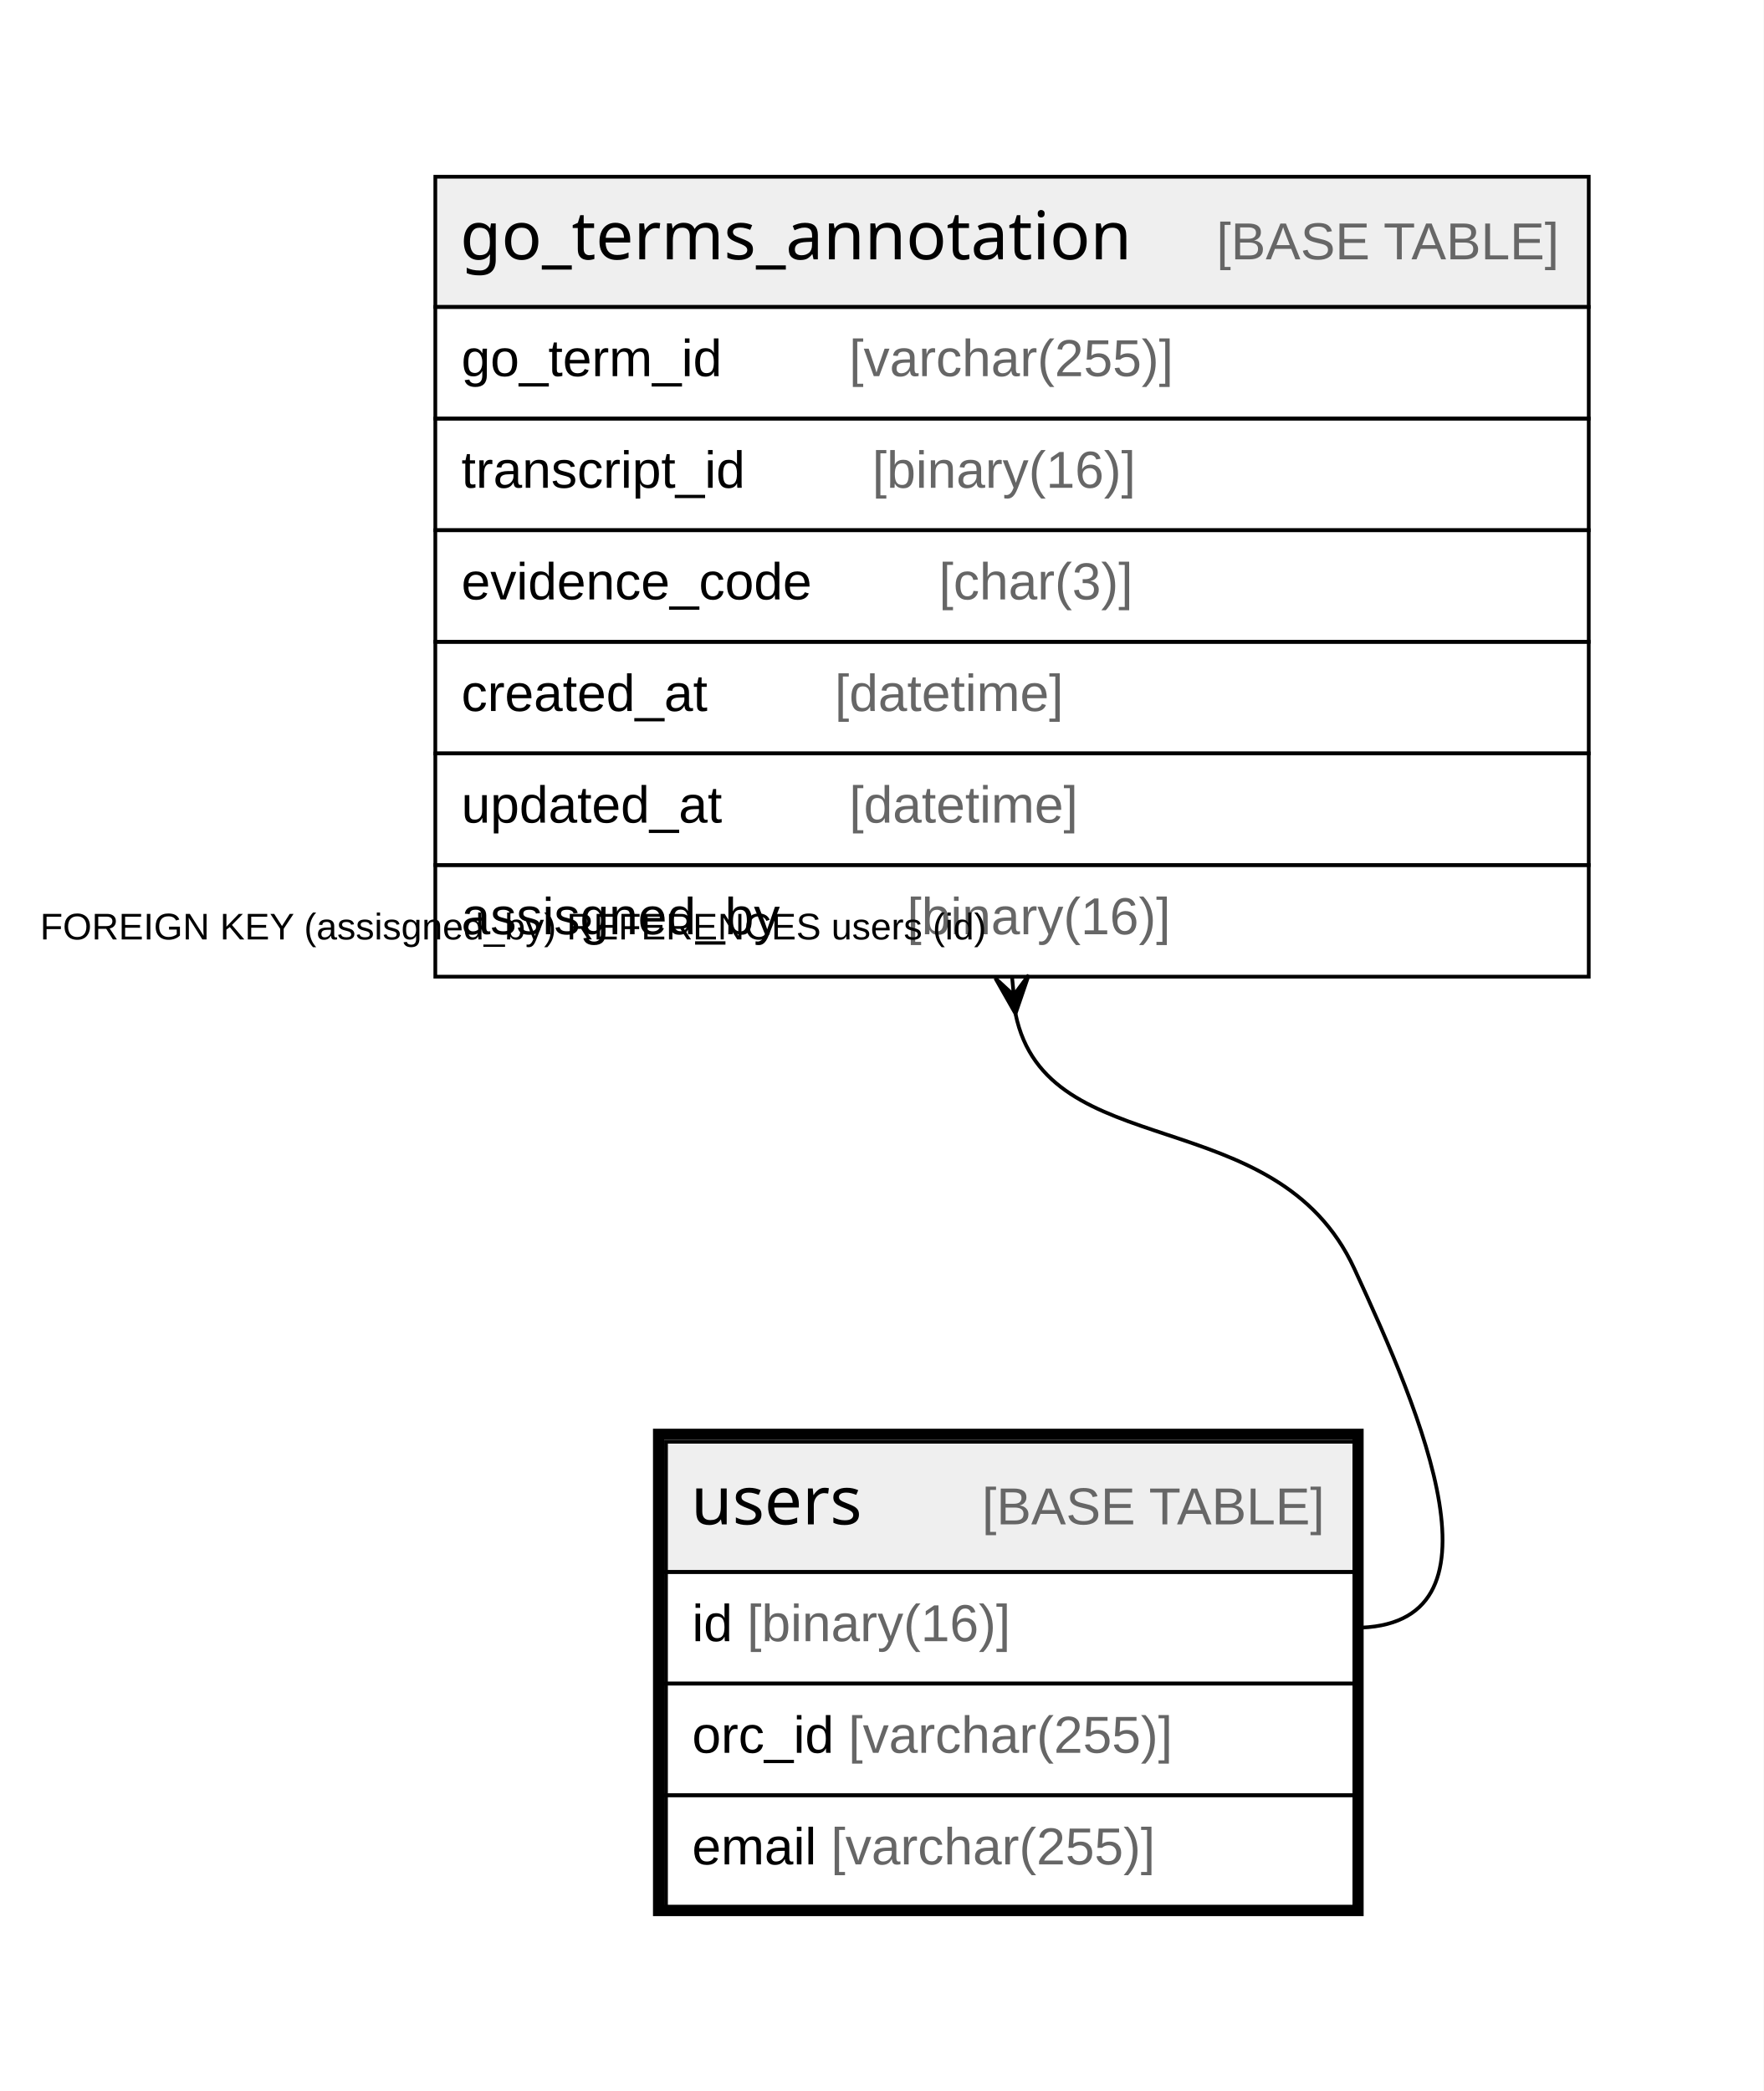
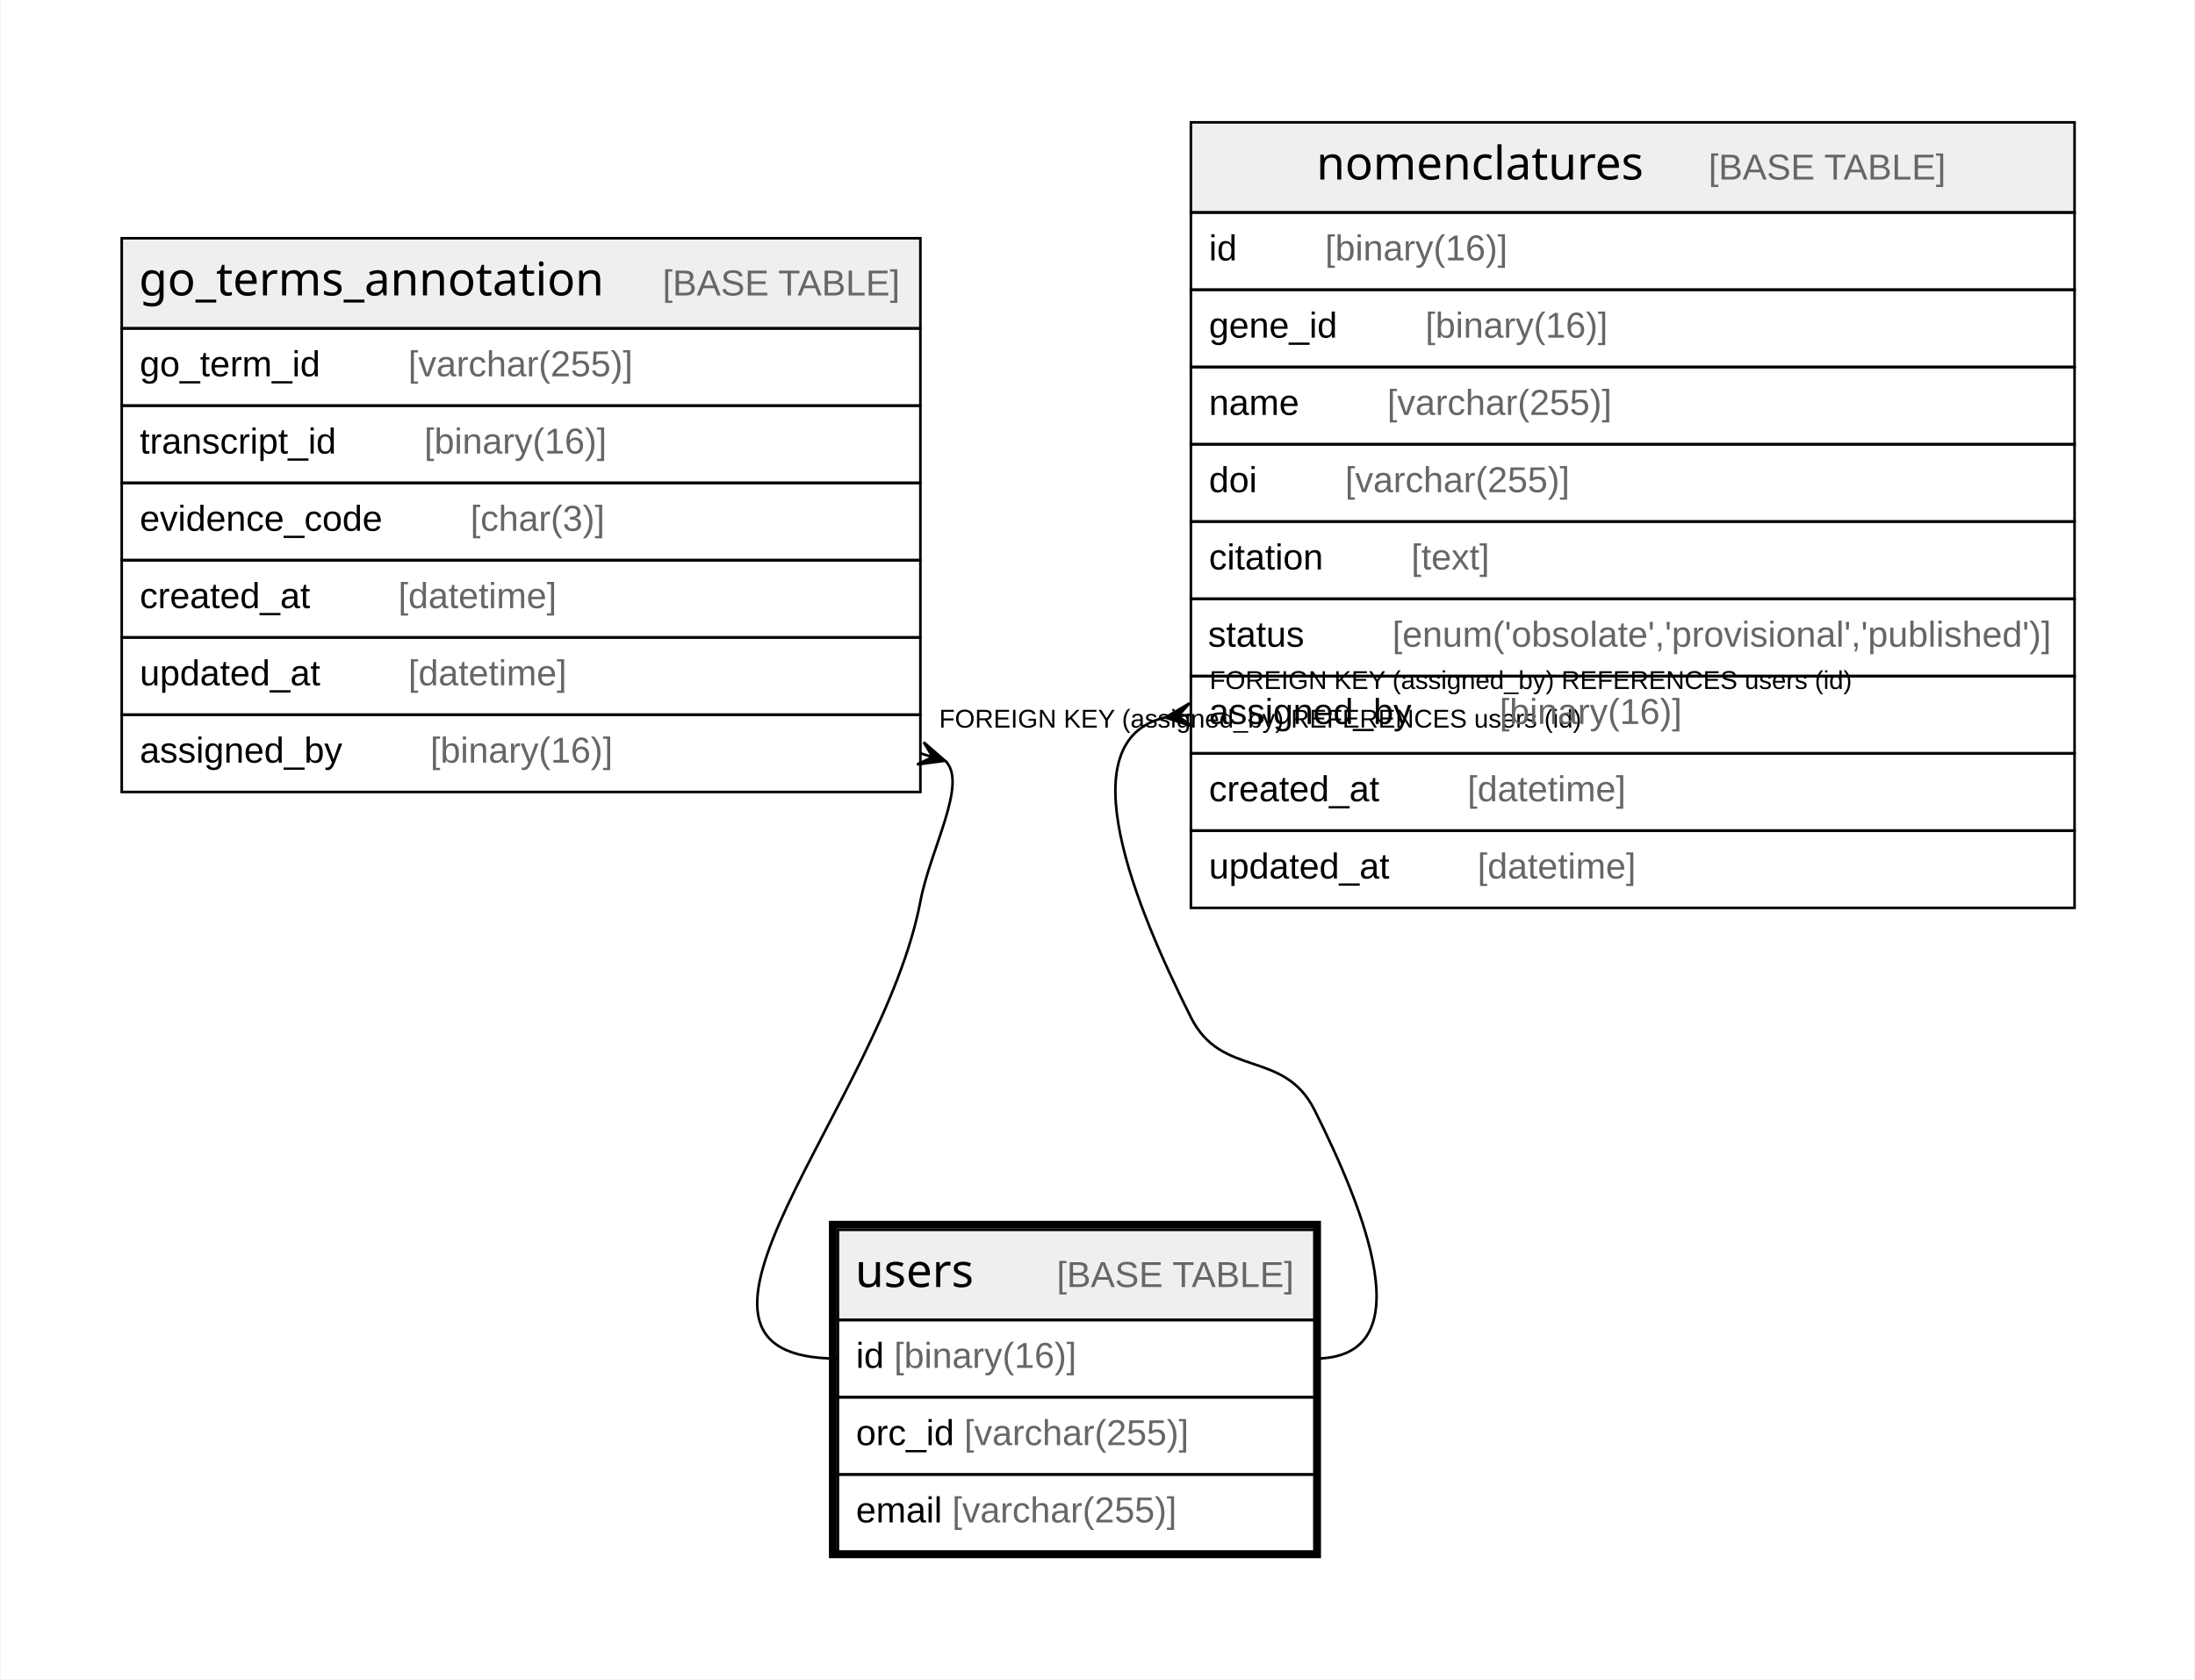
- <svg xmlns="http://www.w3.org/2000/svg" width="474pt" height="562pt" viewBox="0.00 0.00 474.00 562.00">
-   <g id="graph0" class="graph" transform="scale(1 1) rotate(0) translate(4 558)">
-     <polygon fill="#ffffff" stroke="transparent" points="-4,4 -4,-558 470,-558 470,4 -4,4" />
+ <svg xmlns="http://www.w3.org/2000/svg" width="852pt" height="652pt" viewBox="0.00 0.00 851.50 652.00">
+   <g id="graph0" class="graph" transform="scale(1 1) rotate(0) translate(4 648)">
+     <polygon fill="#ffffff" stroke="transparent" points="-4,4 -4,-648 847.5,-648 847.5,4 -4,4" />
    <g id="node1" class="node">
-       <polygon fill="#efefef" stroke="transparent" points="175,-135.5 175,-170.5 360,-170.5 360,-135.5 175,-135.5" />
-       <polygon fill="none" stroke="#000000" points="175,-135.5 175,-170.5 360,-170.5 360,-135.5 175,-135.5" />
-       <text text-anchor="start" x="181.714" y="-148.3" font-family="Arial Bold" font-size="18.00" fill="#000000">users</text>
-       <text text-anchor="start" x="225.718" y="-148.3" font-family="Arial" font-size="14.00" fill="#000000">    </text>
-       <text text-anchor="start" x="259.923" y="-148.3" font-family="Arial" font-size="14.00" fill="#666666">[BASE TABLE]</text>
-       <polygon fill="none" stroke="#000000" points="175,-105.5 175,-135.5 360,-135.5 360,-105.5 175,-105.5" />
-       <text text-anchor="start" x="182" y="-116.9" font-family="Arial" font-size="14.00" fill="#000000">id </text>
-       <text text-anchor="start" x="196.78" y="-116.9" font-family="Arial" font-size="14.00" fill="#666666">[binary(16)]</text>
-       <polygon fill="none" stroke="#000000" points="175,-75.5 175,-105.5 360,-105.5 360,-75.5 175,-75.5" />
-       <text text-anchor="start" x="182" y="-86.9" font-family="Arial" font-size="14.00" fill="#000000">orc_id </text>
-       <text text-anchor="start" x="224.006" y="-86.9" font-family="Arial" font-size="14.00" fill="#666666">[varchar(255)]</text>
-       <polygon fill="none" stroke="#000000" points="175,-45.5 175,-75.5 360,-75.5 360,-45.5 175,-45.5" />
-       <text text-anchor="start" x="182" y="-56.9" font-family="Arial" font-size="14.00" fill="#000000">email </text>
-       <text text-anchor="start" x="219.33" y="-56.9" font-family="Arial" font-size="14.00" fill="#666666">[varchar(255)]</text>
-       <polygon fill="none" stroke="#000000" stroke-width="3" points="173,-44.5 173,-172.5 361,-172.5 361,-44.5 173,-44.5" />
+       <polygon fill="#efefef" stroke="transparent" points="321,-135.5 321,-170.5 506,-170.5 506,-135.5 321,-135.5" />
+       <polygon fill="none" stroke="#000000" points="321,-135.5 321,-170.5 506,-170.5 506,-135.5 321,-135.5" />
+       <text text-anchor="start" x="327.714" y="-148.3" font-family="Arial Bold" font-size="18.00" fill="#000000">users</text>
+       <text text-anchor="start" x="371.718" y="-148.3" font-family="Arial" font-size="14.00" fill="#000000">    </text>
+       <text text-anchor="start" x="405.923" y="-148.3" font-family="Arial" font-size="14.00" fill="#666666">[BASE TABLE]</text>
+       <polygon fill="none" stroke="#000000" points="321,-105.5 321,-135.5 506,-135.5 506,-105.5 321,-105.5" />
+       <text text-anchor="start" x="328" y="-116.9" font-family="Arial" font-size="14.00" fill="#000000">id </text>
+       <text text-anchor="start" x="342.78" y="-116.9" font-family="Arial" font-size="14.00" fill="#666666">[binary(16)]</text>
+       <polygon fill="none" stroke="#000000" points="321,-75.5 321,-105.5 506,-105.5 506,-75.5 321,-75.5" />
+       <text text-anchor="start" x="328" y="-86.9" font-family="Arial" font-size="14.00" fill="#000000">orc_id </text>
+       <text text-anchor="start" x="370.006" y="-86.9" font-family="Arial" font-size="14.00" fill="#666666">[varchar(255)]</text>
+       <polygon fill="none" stroke="#000000" points="321,-45.5 321,-75.5 506,-75.5 506,-45.5 321,-45.5" />
+       <text text-anchor="start" x="328" y="-56.9" font-family="Arial" font-size="14.00" fill="#000000">email </text>
+       <text text-anchor="start" x="365.33" y="-56.9" font-family="Arial" font-size="14.00" fill="#666666">[varchar(255)]</text>
+       <polygon fill="none" stroke="#000000" stroke-width="3" points="319,-44.5 319,-172.5 507,-172.5 507,-44.5 319,-44.5" />
    </g>
    <g id="node2" class="node">
-       <polygon fill="#efefef" stroke="transparent" points="113,-475.5 113,-510.5 423,-510.5 423,-475.5 113,-475.5" />
-       <polygon fill="none" stroke="#000000" points="113,-475.5 113,-510.5 423,-510.5 423,-475.5 113,-475.5" />
-       <text text-anchor="start" x="119.686" y="-488.3" font-family="Arial Bold" font-size="18.00" fill="#000000">go_terms_annotation</text>
-       <text text-anchor="start" x="288.746" y="-488.3" font-family="Arial" font-size="14.00" fill="#000000">    </text>
-       <text text-anchor="start" x="322.951" y="-488.3" font-family="Arial" font-size="14.00" fill="#666666">[BASE TABLE]</text>
-       <polygon fill="none" stroke="#000000" points="113,-445.5 113,-475.5 423,-475.5 423,-445.5 113,-445.5" />
-       <text text-anchor="start" x="120" y="-456.9" font-family="Arial" font-size="14.00" fill="#000000">go_term_id    </text>
-       <text text-anchor="start" x="224.219" y="-456.9" font-family="Arial" font-size="14.00" fill="#666666">[varchar(255)]</text>
-       <polygon fill="none" stroke="#000000" points="113,-415.5 113,-445.5 423,-445.5 423,-415.5 113,-415.5" />
-       <text text-anchor="start" x="120" y="-426.9" font-family="Arial" font-size="14.00" fill="#000000">transcript_id    </text>
-       <text text-anchor="start" x="230.433" y="-426.9" font-family="Arial" font-size="14.00" fill="#666666">[binary(16)]</text>
-       <polygon fill="none" stroke="#000000" points="113,-385.5 113,-415.5 423,-415.5 423,-385.5 113,-385.5" />
-       <text text-anchor="start" x="120" y="-396.9" font-family="Arial" font-size="14.00" fill="#000000">evidence_code    </text>
-       <text text-anchor="start" x="248.355" y="-396.9" font-family="Arial" font-size="14.00" fill="#666666">[char(3)]</text>
-       <polygon fill="none" stroke="#000000" points="113,-355.5 113,-385.5 423,-385.5 423,-355.5 113,-355.5" />
-       <text text-anchor="start" x="120" y="-366.9" font-family="Arial" font-size="14.00" fill="#000000">created_at    </text>
-       <text text-anchor="start" x="220.342" y="-366.9" font-family="Arial" font-size="14.00" fill="#666666">[datetime]</text>
-       <polygon fill="none" stroke="#000000" points="113,-325.5 113,-355.5 423,-355.5 423,-325.5 113,-325.5" />
-       <text text-anchor="start" x="120" y="-336.9" font-family="Arial" font-size="14.00" fill="#000000">updated_at    </text>
-       <text text-anchor="start" x="224.247" y="-336.9" font-family="Arial" font-size="14.00" fill="#666666">[datetime]</text>
-       <polygon fill="none" stroke="#000000" points="113,-295.5 113,-325.5 423,-325.5 423,-295.5 113,-295.5" />
-       <text text-anchor="start" x="120" y="-306.9" font-family="Arial" font-size="14.00" fill="#000000">assisgned_by    </text>
-       <text text-anchor="start" x="239.79" y="-306.9" font-family="Arial" font-size="14.00" fill="#666666">[binary(16)]</text>
+       <polygon fill="#efefef" stroke="transparent" points="43,-520.5 43,-555.5 353,-555.5 353,-520.5 43,-520.5" />
+       <polygon fill="none" stroke="#000000" points="43,-520.5 43,-555.5 353,-555.5 353,-520.5 43,-520.5" />
+       <text text-anchor="start" x="49.686" y="-533.3" font-family="Arial Bold" font-size="18.00" fill="#000000">go_terms_annotation</text>
+       <text text-anchor="start" x="218.746" y="-533.3" font-family="Arial" font-size="14.00" fill="#000000">    </text>
+       <text text-anchor="start" x="252.951" y="-533.3" font-family="Arial" font-size="14.00" fill="#666666">[BASE TABLE]</text>
+       <polygon fill="none" stroke="#000000" points="43,-490.5 43,-520.5 353,-520.5 353,-490.5 43,-490.5" />
+       <text text-anchor="start" x="50" y="-501.9" font-family="Arial" font-size="14.00" fill="#000000">go_term_id    </text>
+       <text text-anchor="start" x="154.219" y="-501.9" font-family="Arial" font-size="14.00" fill="#666666">[varchar(255)]</text>
+       <polygon fill="none" stroke="#000000" points="43,-460.5 43,-490.5 353,-490.5 353,-460.5 43,-460.5" />
+       <text text-anchor="start" x="50" y="-471.9" font-family="Arial" font-size="14.00" fill="#000000">transcript_id    </text>
+       <text text-anchor="start" x="160.433" y="-471.9" font-family="Arial" font-size="14.00" fill="#666666">[binary(16)]</text>
+       <polygon fill="none" stroke="#000000" points="43,-430.5 43,-460.5 353,-460.5 353,-430.5 43,-430.5" />
+       <text text-anchor="start" x="50" y="-441.9" font-family="Arial" font-size="14.00" fill="#000000">evidence_code    </text>
+       <text text-anchor="start" x="178.355" y="-441.9" font-family="Arial" font-size="14.00" fill="#666666">[char(3)]</text>
+       <polygon fill="none" stroke="#000000" points="43,-400.5 43,-430.5 353,-430.5 353,-400.5 43,-400.5" />
+       <text text-anchor="start" x="50" y="-411.9" font-family="Arial" font-size="14.00" fill="#000000">created_at    </text>
+       <text text-anchor="start" x="150.342" y="-411.9" font-family="Arial" font-size="14.00" fill="#666666">[datetime]</text>
+       <polygon fill="none" stroke="#000000" points="43,-370.5 43,-400.5 353,-400.5 353,-370.5 43,-370.5" />
+       <text text-anchor="start" x="50" y="-381.9" font-family="Arial" font-size="14.00" fill="#000000">updated_at    </text>
+       <text text-anchor="start" x="154.247" y="-381.9" font-family="Arial" font-size="14.00" fill="#666666">[datetime]</text>
+       <polygon fill="none" stroke="#000000" points="43,-340.5 43,-370.5 353,-370.5 353,-340.5 43,-340.5" />
+       <text text-anchor="start" x="50" y="-351.9" font-family="Arial" font-size="14.00" fill="#000000">assigned_by    </text>
+       <text text-anchor="start" x="162.79" y="-351.9" font-family="Arial" font-size="14.00" fill="#666666">[binary(16)]</text>
    </g>
    <g id="edge1" class="edge">
-       <path fill="none" stroke="#000000" d="M268.937,-285.52C277.28,-244.698 339.024,-262.471 360,-217 377.965,-178.055 402.889,-120.5 360,-120.5" />
-       <polygon fill="#000000" stroke="#000000" points="268.935,-285.544 263.52,-295.079 268.467,-290.522 268,-295.5 268,-295.5 268,-295.5 268.467,-290.522 272.48,-295.921 268.935,-285.544 268.935,-285.544" />
-       <text text-anchor="start" x="6.771" y="-305.5" font-family="Arial" font-size="10.00" fill="#000000">FOREIGN KEY (assisgned_by) REFERENCES users (id)</text>
+       <path fill="none" stroke="#000000" d="M362.65,-352.592C371.606,-344.093 356.921,-318.594 353,-298 338.009,-219.254 240.839,-120.5 321,-120.5" />
+       <polygon fill="#000000" stroke="#000000" points="362.575,-352.615 351.702,-351.191 357.787,-354.057 353,-355.5 353,-355.5 353,-355.5 357.787,-354.057 354.298,-359.809 362.575,-352.615 362.575,-352.615" />
+       <text text-anchor="start" x="360.271" y="-365.5" font-family="Arial" font-size="10.00" fill="#000000">FOREIGN KEY (assigned_by) REFERENCES users (id)</text>
+     </g>
+     <g id="node3" class="node">
+       <polygon fill="#efefef" stroke="transparent" points="458,-565.5 458,-600.5 801,-600.5 801,-565.5 458,-565.5" />
+       <polygon fill="none" stroke="#000000" points="458,-565.5 458,-600.5 801,-600.5 801,-565.5 458,-565.5" />
+       <text text-anchor="start" x="506.704" y="-578.3" font-family="Arial Bold" font-size="18.00" fill="#000000">nomenclatures</text>
+       <text text-anchor="start" x="624.728" y="-578.3" font-family="Arial" font-size="14.00" fill="#000000">    </text>
+       <text text-anchor="start" x="658.933" y="-578.3" font-family="Arial" font-size="14.00" fill="#666666">[BASE TABLE]</text>
+       <polygon fill="none" stroke="#000000" points="458,-535.5 458,-565.5 801,-565.5 801,-535.5 458,-535.5" />
+       <text text-anchor="start" x="465" y="-546.9" font-family="Arial" font-size="14.00" fill="#000000">id    </text>
+       <text text-anchor="start" x="510.094" y="-546.9" font-family="Arial" font-size="14.00" fill="#666666">[binary(16)]</text>
+       <polygon fill="none" stroke="#000000" points="458,-505.5 458,-535.5 801,-535.5 801,-505.5 458,-505.5" />
+       <text text-anchor="start" x="465" y="-516.9" font-family="Arial" font-size="14.00" fill="#000000">gene_id    </text>
+       <text text-anchor="start" x="549.007" y="-516.9" font-family="Arial" font-size="14.00" fill="#666666">[binary(16)]</text>
+       <polygon fill="none" stroke="#000000" points="458,-475.5 458,-505.5 801,-505.5 801,-475.5 458,-475.5" />
+       <text text-anchor="start" x="465" y="-486.9" font-family="Arial" font-size="14.00" fill="#000000">name    </text>
+       <text text-anchor="start" x="534.213" y="-486.9" font-family="Arial" font-size="14.00" fill="#666666">[varchar(255)]</text>
+       <polygon fill="none" stroke="#000000" points="458,-445.5 458,-475.5 801,-475.5 801,-445.5 458,-445.5" />
+       <text text-anchor="start" x="465" y="-456.9" font-family="Arial" font-size="14.00" fill="#000000">doi    </text>
+       <text text-anchor="start" x="517.877" y="-456.9" font-family="Arial" font-size="14.00" fill="#666666">[varchar(255)]</text>
+       <polygon fill="none" stroke="#000000" points="458,-415.5 458,-445.5 801,-445.5 801,-415.5 458,-415.5" />
+       <text text-anchor="start" x="465" y="-426.9" font-family="Arial" font-size="14.00" fill="#000000">citation    </text>
+       <text text-anchor="start" x="543.547" y="-426.9" font-family="Arial" font-size="14.00" fill="#666666">[text]</text>
+       <polygon fill="none" stroke="#000000" points="458,-385.5 458,-415.5 801,-415.5 801,-385.5 458,-385.5" />
+       <text text-anchor="start" x="464.644" y="-396.9" font-family="Arial" font-size="14.00" fill="#000000">status    </text>
+       <text text-anchor="start" x="536.196" y="-396.9" font-family="Arial" font-size="14.00" fill="#666666">[enum('obsolate','provisional','published')]</text>
+       <polygon fill="none" stroke="#000000" points="458,-355.5 458,-385.5 801,-385.5 801,-355.5 458,-355.5" />
+       <text text-anchor="start" x="465" y="-366.9" font-family="Arial" font-size="14.00" fill="#000000">assigned_by    </text>
+       <text text-anchor="start" x="577.79" y="-366.9" font-family="Arial" font-size="14.00" fill="#666666">[binary(16)]</text>
+       <polygon fill="none" stroke="#000000" points="458,-325.5 458,-355.5 801,-355.5 801,-325.5 458,-325.5" />
+       <text text-anchor="start" x="465" y="-336.9" font-family="Arial" font-size="14.00" fill="#000000">created_at    </text>
+       <text text-anchor="start" x="565.342" y="-336.9" font-family="Arial" font-size="14.00" fill="#666666">[datetime]</text>
+       <polygon fill="none" stroke="#000000" points="458,-295.5 458,-325.5 801,-325.5 801,-295.5 458,-295.5" />
+       <text text-anchor="start" x="465" y="-306.9" font-family="Arial" font-size="14.00" fill="#000000">updated_at    </text>
+       <text text-anchor="start" x="569.247" y="-306.9" font-family="Arial" font-size="14.00" fill="#666666">[datetime]</text>
+     </g>
+     <g id="edge2" class="edge">
+       <path fill="none" stroke="#000000" d="M447.677,-369.369C410.033,-360.125 436.379,-296.242 458,-253 469.926,-229.149 494.074,-240.851 506,-217 525.181,-178.639 548.889,-120.5 506,-120.5" />
+       <polygon fill="#000000" stroke="#000000" points="448.06,-369.411 457.51,-374.973 453.03,-369.955 458,-370.5 458,-370.5 458,-370.5 453.03,-369.955 458.49,-366.027 448.06,-369.411 448.06,-369.411" />
+       <text text-anchor="start" x="465.271" y="-380.5" font-family="Arial" font-size="10.00" fill="#000000">FOREIGN KEY (assigned_by) REFERENCES users (id)</text>
    </g>
  </g>
</svg>
